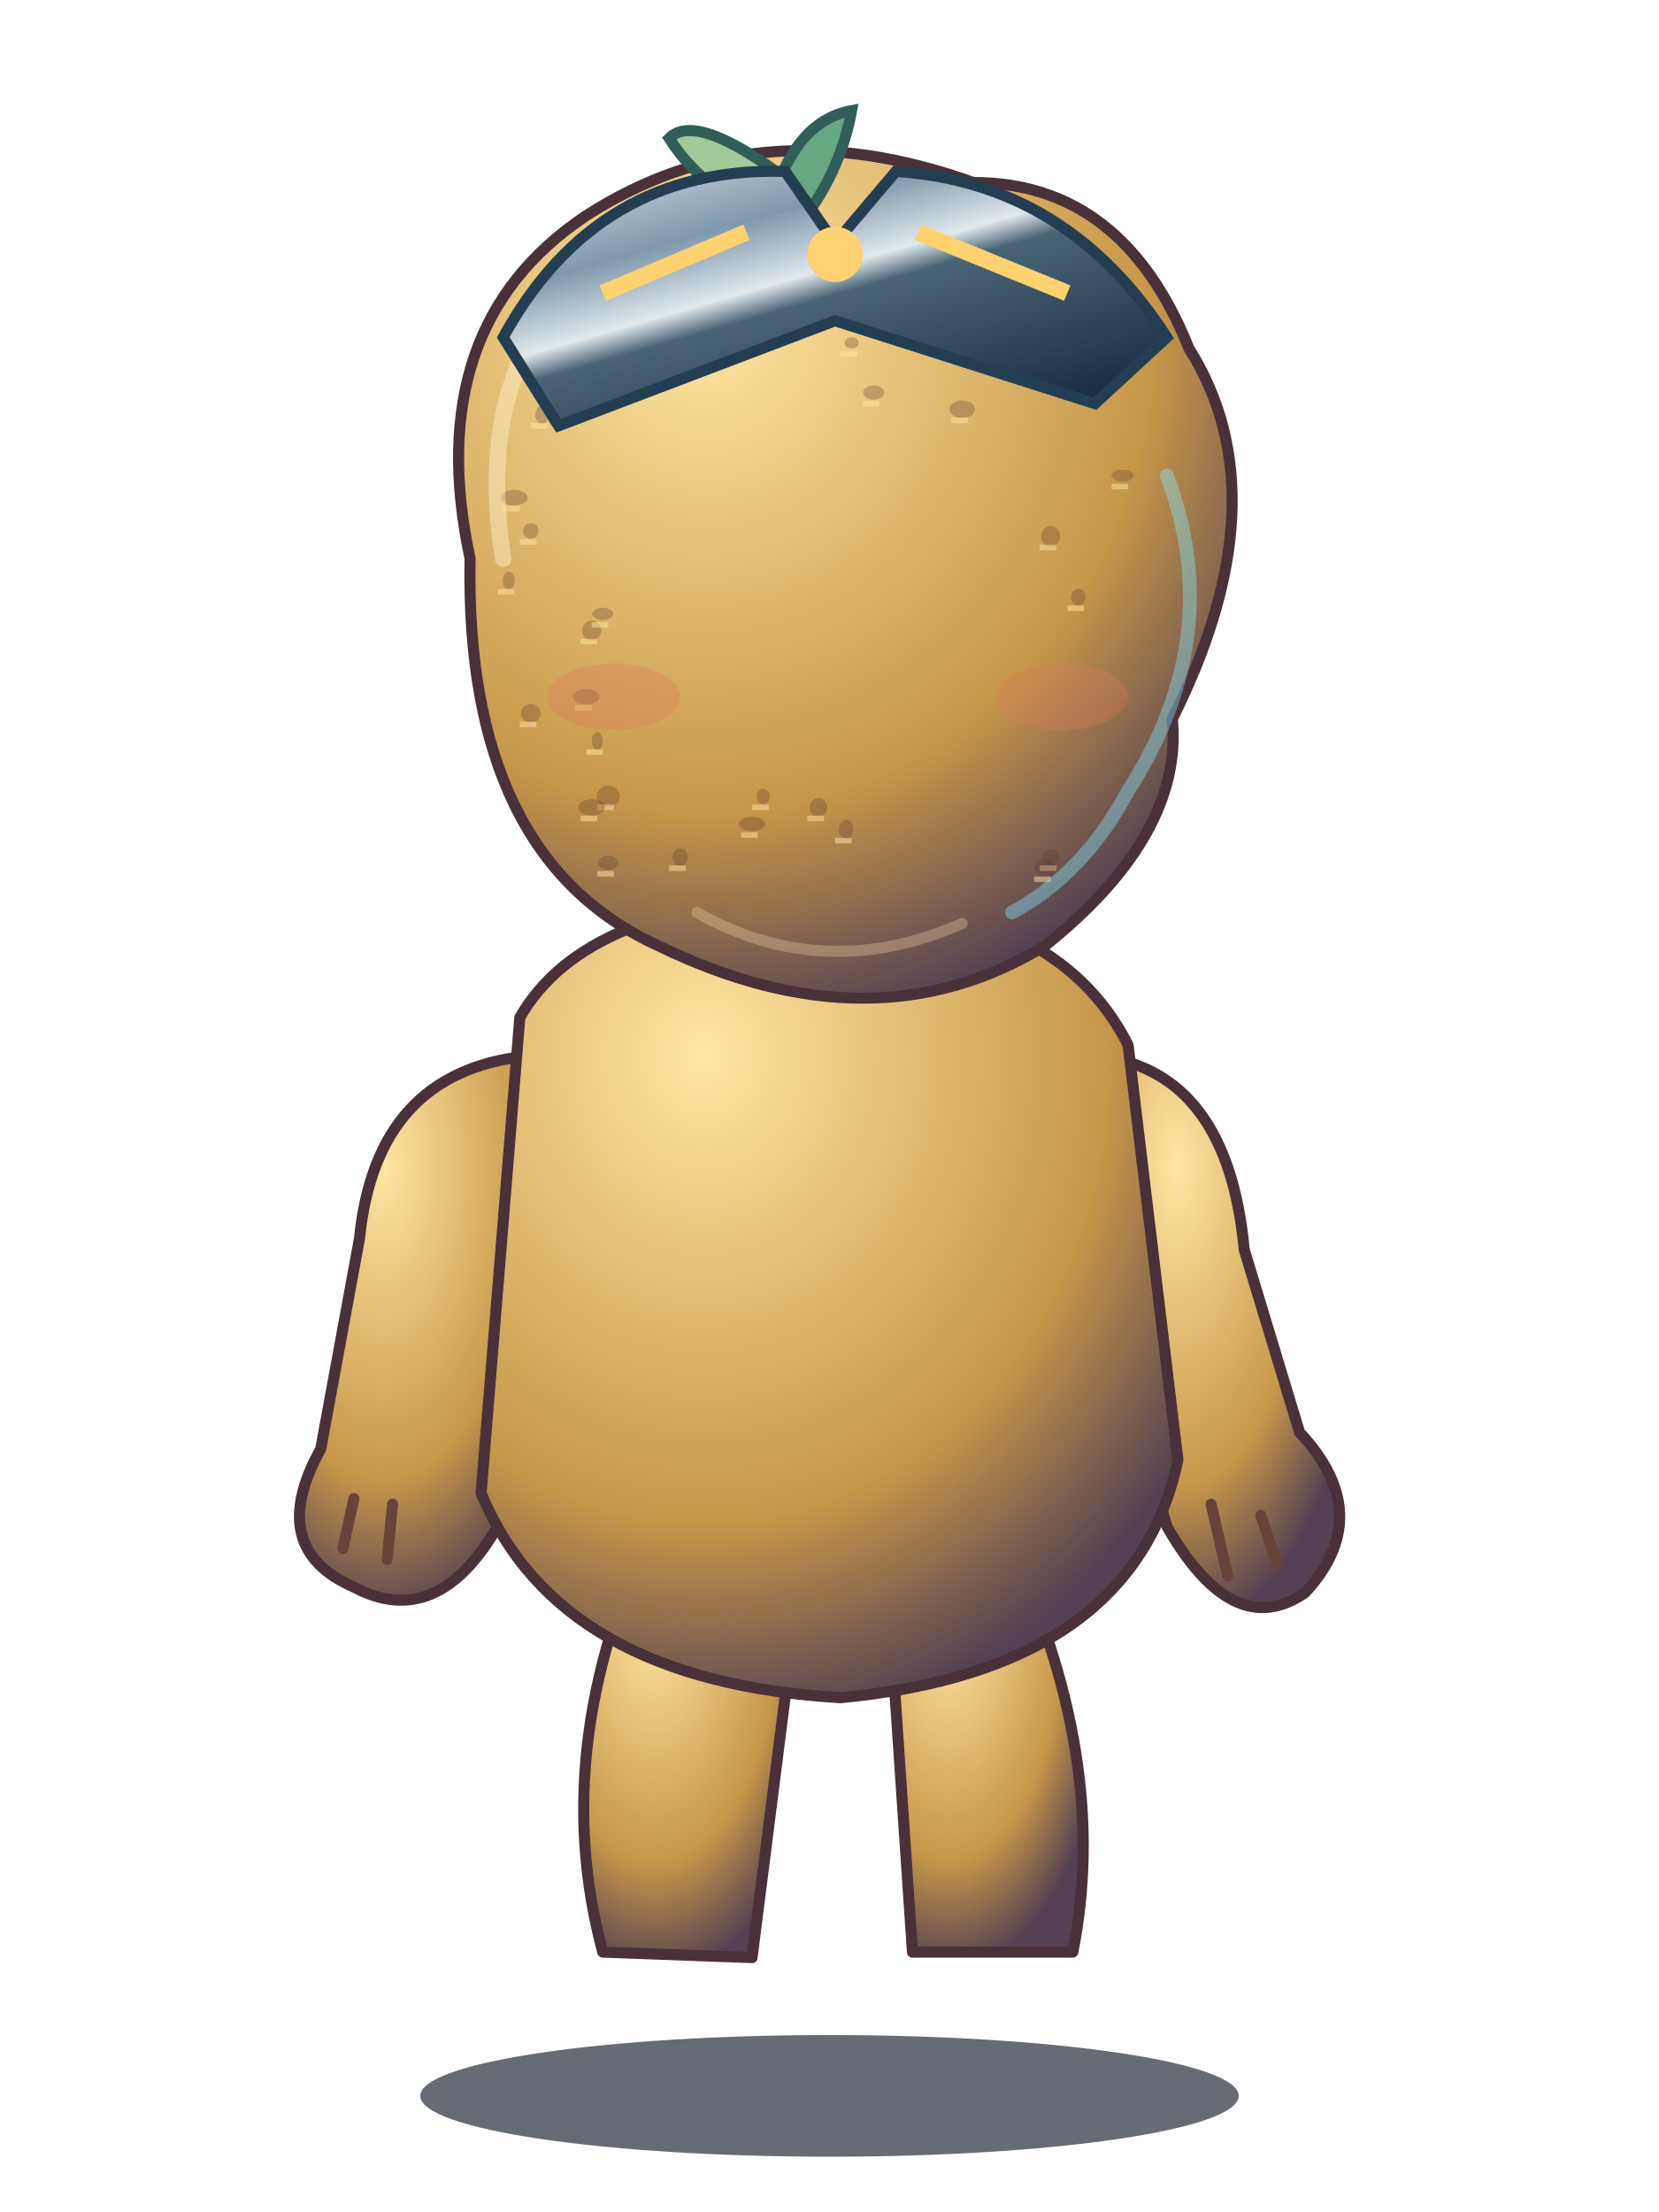
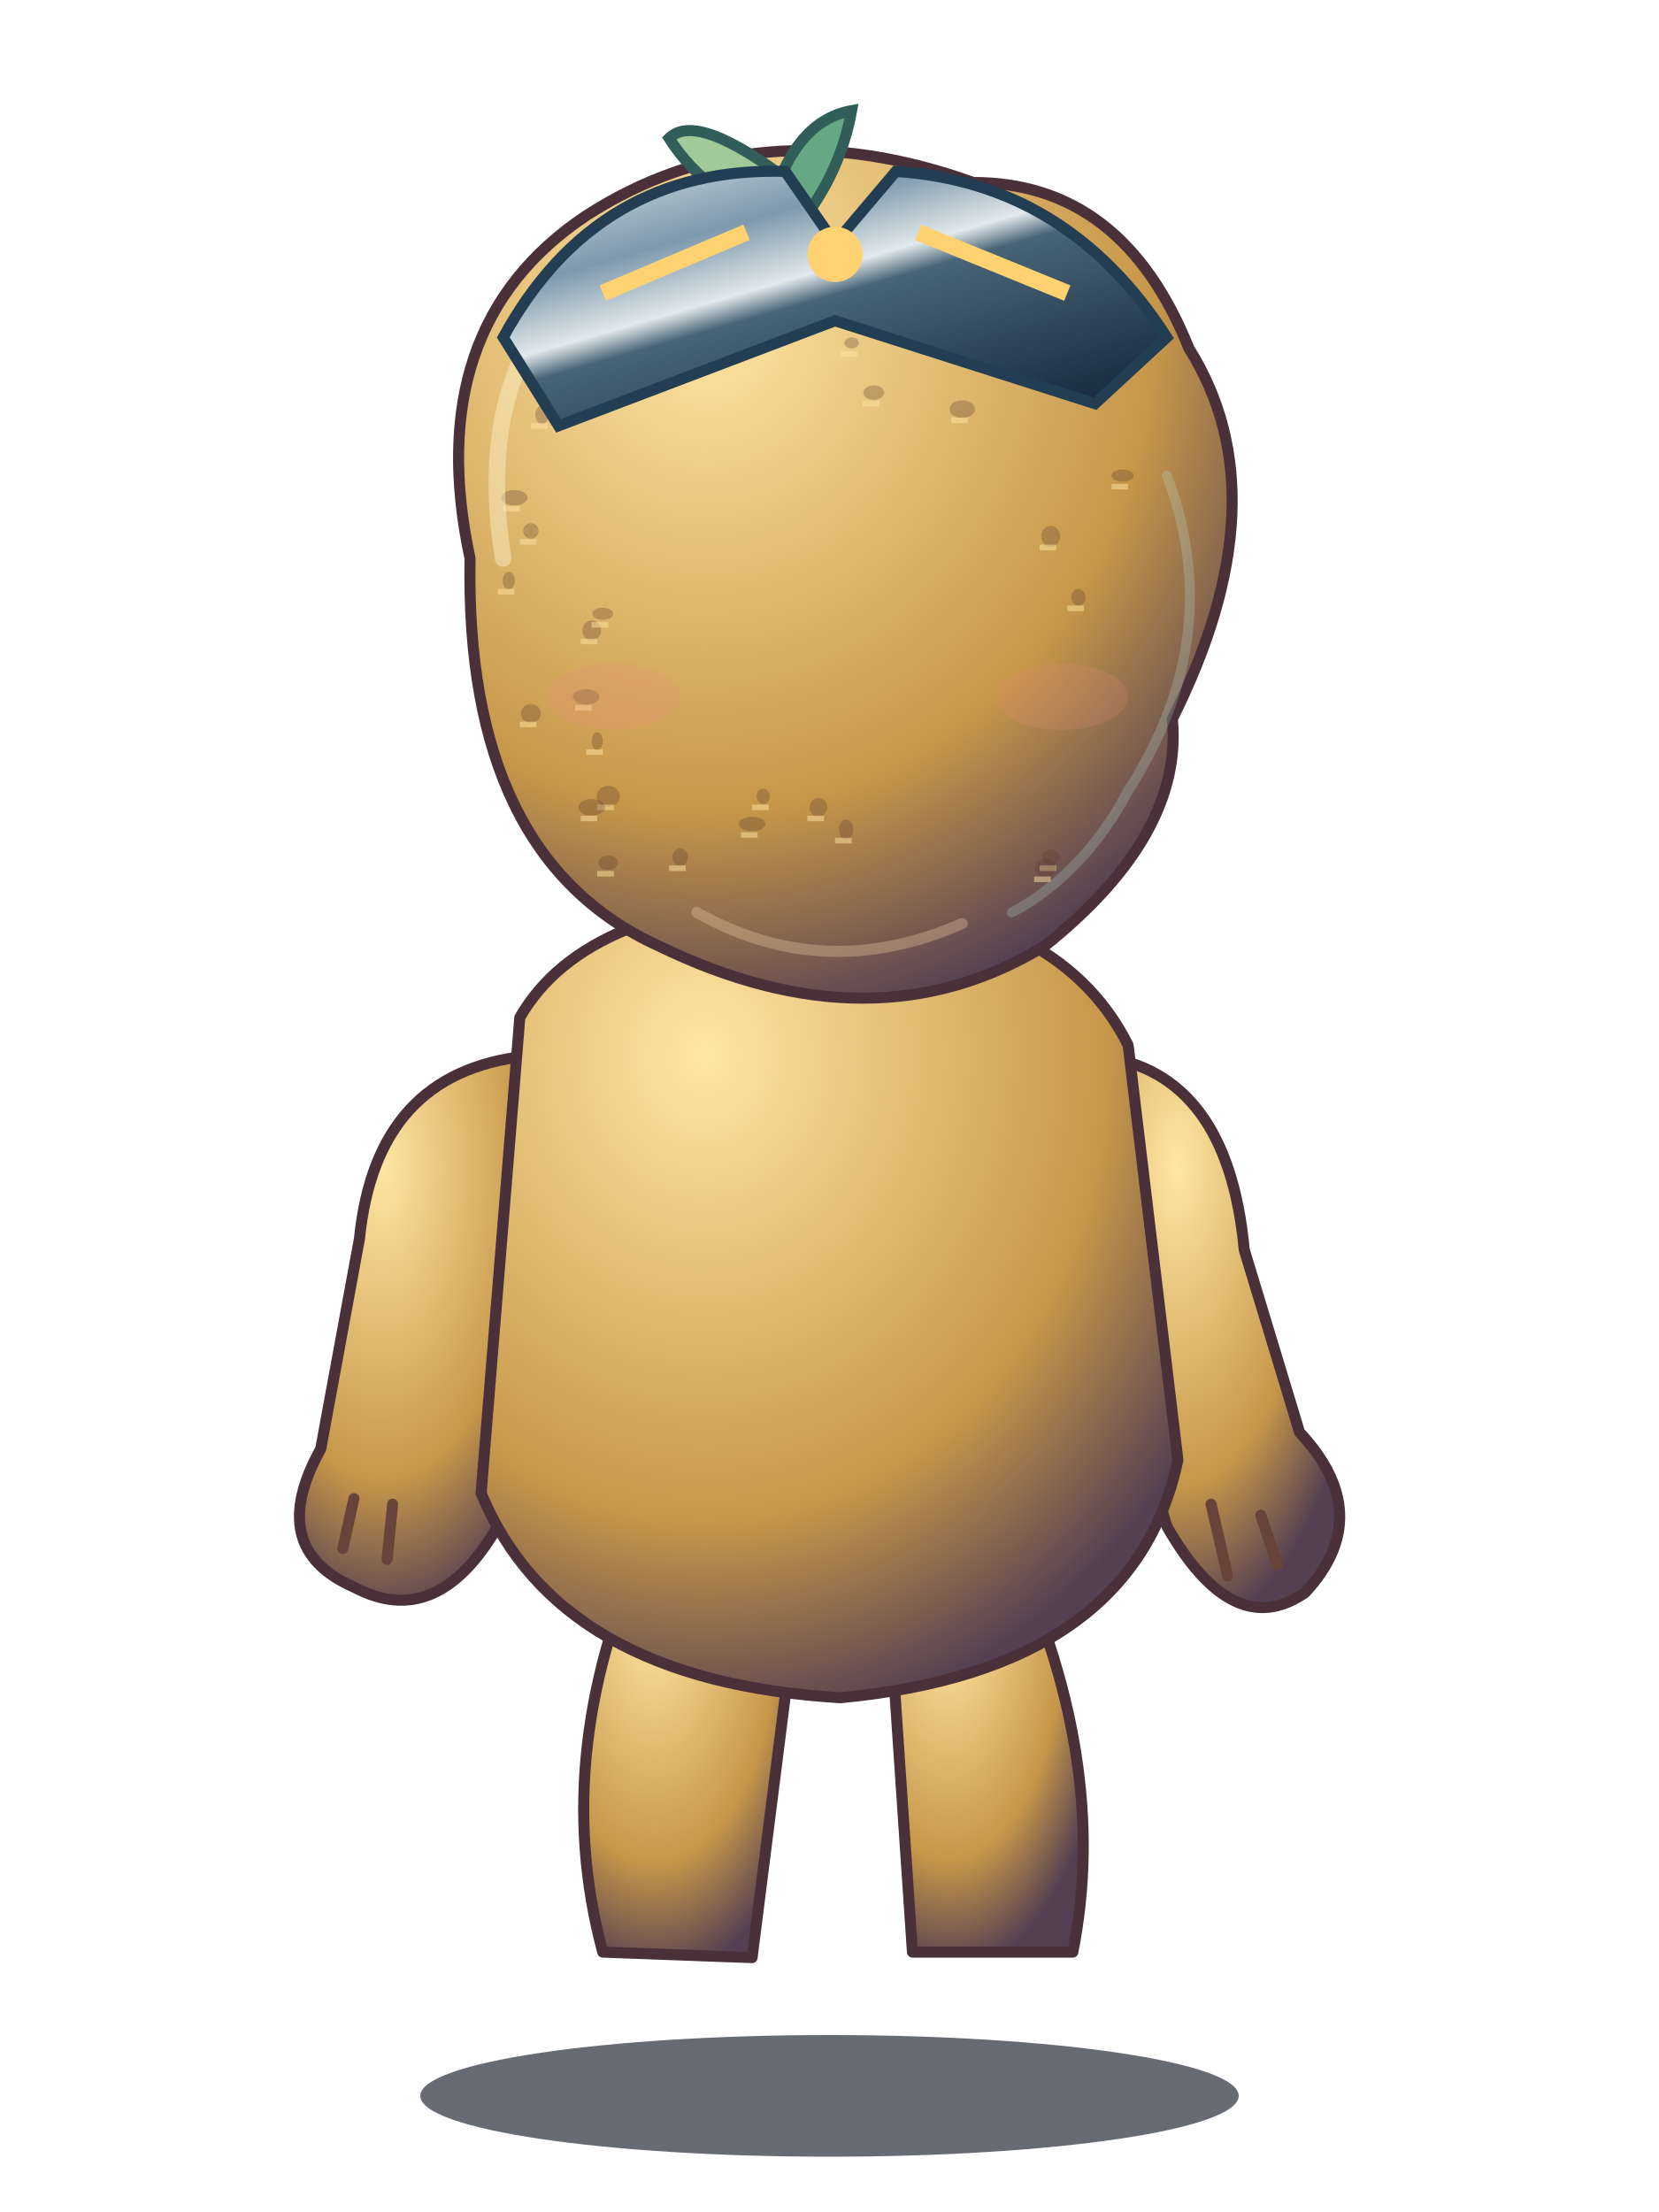
<svg xmlns="http://www.w3.org/2000/svg" viewBox="0 0 300 400">
  <defs>
    <radialGradient id="skin" cx=".32" cy=".2" r=".85">
      <stop stop-color="#ffe6a3" />
      <stop offset=".68" stop-color="#c79749" />
      <stop offset="1" stop-color="#544052" />
    </radialGradient>
    <linearGradient id="cloth" x2=".8" y2="1">
      <stop stop-color="#3d5b75" />
      <stop offset=".5" stop-color="#253648" />
      <stop offset="1" stop-color="#101b2d" />
    </linearGradient>
    <linearGradient id="metal" x2=".75" y2="1">
      <stop stop-color="#dce6e9" />
      <stop offset=".3" stop-color="#7e98ac" />
      <stop offset=".48" stop-color="#e1e9eb" />
      <stop offset=".55" stop-color="#496477" />
      <stop offset="1" stop-color="#192c40" />
    </linearGradient>
    <linearGradient id="trim" x2="1" y2="1">
      <stop stop-color="#edfcff" />
      <stop offset=".4" stop-color="#ffd271" />
      <stop offset="1" stop-color="#287c9f" />
    </linearGradient>
    <linearGradient id="leather" x2=".8" y2="1">
      <stop stop-color="#c59269" />
      <stop offset=".5" stop-color="#855339" />
      <stop offset="1" stop-color="#392722" />
    </linearGradient>
    <linearGradient id="hair" x2=".3" y2="1">
      <stop stop-color="#8f5a36" />
      <stop offset=".6" stop-color="#492b25" />
      <stop offset="1" stop-color="#241b22" />
    </linearGradient>
    <radialGradient id="lens" cx=".3" cy=".15">
      <stop stop-color="#84d9ef" />
      <stop offset=".6" stop-color="#153e64" />
      <stop offset="1" stop-color="#09182b" />
    </radialGradient>
  </defs>
  <ellipse cx="150" cy="379" rx="74" ry="11" fill="#020916" opacity=".6" />
  <g stroke="#493039" stroke-width="2" stroke-linejoin="round">
    <path d="M118 276Q99 316 109 353L136 354L145 283Z" fill="url(#skin)" />
    <path d="M160 279L165 353L194 353Q201 318 182 278Z" fill="url(#skin)" />
    <path d="M95 191Q68 194 65 224L58 262Q48 280 64 287Q79 295 90 276L101 235Z" fill="url(#skin)" />
    <path d="M199 191Q222 194 225 226L235 259Q249 274 236 288Q223 297 211 276L199 236Z" fill="url(#skin)" />
    <path d="M94 184Q106 163 148 162Q191 163 204 189L213 264Q205 302 152 307Q101 304 87 270Z" fill="url(#skin)" />
    <path d="M85 101Q76 59 106 39Q137 19 176 33Q203 33 215 63Q232 90 212 130Q214 151 189 171Q158 190 119 171Q84 155 85 101Z" fill="url(#skin)" />
  </g>
  <ellipse cx="153" cy="150" rx="1.3" ry="1.8" fill="#59392d" opacity=".3" />
  <path d="M151 152l3 0" stroke="#ffe6a3" opacity=".5" />
  <ellipse cx="195" cy="108" rx="1.3" ry="1.5" fill="#59392d" opacity=".3" />
  <path d="M193 110l3 0" stroke="#ffe6a3" opacity=".5" />
  <ellipse cx="93" cy="90" rx="2.4" ry="1.4" fill="#59392d" opacity=".3" />
  <path d="M91 92l3 0" stroke="#ffe6a3" opacity=".5" />
  <ellipse cx="110" cy="144" rx="2.1" ry="1.9" fill="#59392d" opacity=".3" />
  <path d="M108 146l3 0" stroke="#ffe6a3" opacity=".5" />
  <ellipse cx="180" cy="48" rx="1.7" ry="2.0" fill="#59392d" opacity=".3" />
  <path d="M178 50l3 0" stroke="#ffe6a3" opacity=".5" />
  <ellipse cx="190" cy="155" rx="1.6" ry="1.4" fill="#59392d" opacity=".3" />
  <path d="M188 157l3 0" stroke="#ffe6a3" opacity=".5" />
  <ellipse cx="106" cy="126" rx="2.4" ry="1.4" fill="#59392d" opacity=".3" />
  <path d="M104 128l3 0" stroke="#ffe6a3" opacity=".5" />
  <ellipse cx="107" cy="146" rx="2.4" ry="1.5" fill="#59392d" opacity=".3" />
  <path d="M105 148l3 0" stroke="#ffe6a3" opacity=".5" />
  <ellipse cx="154" cy="62" rx="1.3" ry="1.0" fill="#59392d" opacity=".3" />
  <path d="M152 64l3 0" stroke="#ffe6a3" opacity=".5" />
  <ellipse cx="122" cy="52" rx="2.2" ry="1.2" fill="#59392d" opacity=".3" />
  <path d="M120 54l3 0" stroke="#ffe6a3" opacity=".5" />
  <ellipse cx="189" cy="157" rx="1.9" ry="1.7" fill="#59392d" opacity=".3" />
  <path d="M187 159l3 0" stroke="#ffe6a3" opacity=".5" />
  <ellipse cx="107" cy="114" rx="1.7" ry="1.8" fill="#59392d" opacity=".3" />
  <path d="M105 116l3 0" stroke="#ffe6a3" opacity=".5" />
  <ellipse cx="110" cy="156" rx="1.8" ry="1.3" fill="#59392d" opacity=".3" />
  <path d="M108 158l3 0" stroke="#ffe6a3" opacity=".5" />
  <ellipse cx="126" cy="46" rx="2.3" ry="1.2" fill="#59392d" opacity=".3" />
  <path d="M124 48l3 0" stroke="#ffe6a3" opacity=".5" />
  <ellipse cx="92" cy="105" rx="1.1" ry="1.6" fill="#59392d" opacity=".3" />
  <path d="M90 107l3 0" stroke="#ffe6a3" opacity=".5" />
  <ellipse cx="158" cy="71" rx="1.9" ry="1.3" fill="#59392d" opacity=".3" />
  <path d="M156 73l3 0" stroke="#ffe6a3" opacity=".5" />
  <ellipse cx="171" cy="57" rx="1.3" ry="1.2" fill="#59392d" opacity=".3" />
  <path d="M169 59l3 0" stroke="#ffe6a3" opacity=".5" />
  <ellipse cx="136" cy="149" rx="2.4" ry="1.3" fill="#59392d" opacity=".3" />
  <path d="M134 151l3 0" stroke="#ffe6a3" opacity=".5" />
  <ellipse cx="123" cy="56" rx="1.3" ry="1.9" fill="#59392d" opacity=".3" />
  <path d="M121 58l3 0" stroke="#ffe6a3" opacity=".5" />
  <ellipse cx="96" cy="129" rx="1.8" ry="1.7" fill="#59392d" opacity=".3" />
  <path d="M94 131l3 0" stroke="#ffe6a3" opacity=".5" />
  <ellipse cx="167" cy="44" rx="2.3" ry="1.5" fill="#59392d" opacity=".3" />
  <path d="M165 46l3 0" stroke="#ffe6a3" opacity=".5" />
  <ellipse cx="123" cy="155" rx="1.4" ry="1.6" fill="#59392d" opacity=".3" />
  <path d="M121 157l3 0" stroke="#ffe6a3" opacity=".5" />
  <ellipse cx="148" cy="146" rx="1.6" ry="1.7" fill="#59392d" opacity=".3" />
  <path d="M146 148l3 0" stroke="#ffe6a3" opacity=".5" />
  <ellipse cx="128" cy="49" rx="2.3" ry="1.7" fill="#59392d" opacity=".3" />
  <path d="M126 51l3 0" stroke="#ffe6a3" opacity=".5" />
  <ellipse cx="96" cy="96" rx="1.4" ry="1.4" fill="#59392d" opacity=".3" />
  <path d="M94 98l3 0" stroke="#ffe6a3" opacity=".5" />
  <ellipse cx="203" cy="86" rx="2.0" ry="1.1" fill="#59392d" opacity=".3" />
  <path d="M201 88l3 0" stroke="#ffe6a3" opacity=".5" />
  <ellipse cx="98" cy="75" rx="1.2" ry="1.7" fill="#59392d" opacity=".3" />
  <path d="M96 77l3 0" stroke="#ffe6a3" opacity=".5" />
  <ellipse cx="138" cy="144" rx="1.2" ry="1.4" fill="#59392d" opacity=".3" />
  <path d="M136 146l3 0" stroke="#ffe6a3" opacity=".5" />
  <ellipse cx="190" cy="97" rx="1.7" ry="1.9" fill="#59392d" opacity=".3" />
  <path d="M188 99l3 0" stroke="#ffe6a3" opacity=".5" />
  <ellipse cx="109" cy="111" rx="1.9" ry="1.1" fill="#59392d" opacity=".3" />
  <path d="M107 113l3 0" stroke="#ffe6a3" opacity=".5" />
  <ellipse cx="108" cy="134" rx="1.0" ry="1.6" fill="#59392d" opacity=".3" />
  <path d="M106 136l3 0" stroke="#ffe6a3" opacity=".5" />
  <ellipse cx="174" cy="74" rx="2.3" ry="1.6" fill="#59392d" opacity=".3" />
  <path d="M172 76l3 0" stroke="#ffe6a3" opacity=".5" />
  <ellipse cx="109" cy="60" rx="1.2" ry="1.4" fill="#59392d" opacity=".3" />
  <path d="M107 62l3 0" stroke="#ffe6a3" opacity=".5" />
  <ellipse cx="115" cy="46" rx="2.0" ry="1.8" fill="#59392d" opacity=".3" />
  <path d="M113 48l3 0" stroke="#ffe6a3" opacity=".5" />
  <path d="M100 70Q99 52 121 45" stroke="#fff6d9" opacity=".38" stroke-width="7" stroke-linecap="round" fill="none" />
  <path d="M91 101Q85 64 110 46" fill="none" stroke="#fff4ce" stroke-width="3" stroke-linecap="round" opacity=".45" />
-   <path d="M211 86Q222 115 204 143Q196 158 183 165" fill="none" stroke="#82ecff" stroke-width="2.5" stroke-linecap="round" opacity=".4" />
+   <path d="M211 86Q222 115 204 143Q196 158 183 165" fill="none" stroke="#bce8df" stroke-width="1.8" stroke-linecap="round" opacity=".24" />
  <path d="M126 165Q149 178 174 167" fill="none" stroke="#ffdfb1" stroke-width="2" stroke-linecap="round" opacity=".3" />
-   <ellipse cx="111" cy="126" rx="12" ry="6" fill="#dc785e" opacity=".35" />
-   <ellipse cx="192" cy="126" rx="12" ry="6" fill="#dc785e" opacity=".3" />
+   <ellipse cx="111" cy="126" rx="12" ry="6" fill="#e88b79" opacity=".23" />
+   <ellipse cx="192" cy="126" rx="12" ry="6" fill="#e88b79" opacity=".2" />
  <path d="M64 271l-2 9m9-8-1 10m158-8 3 9m-12-11 3 13" stroke="#68433a" stroke-width="2" stroke-linecap="round" />
  <path d="M139 39Q143 22 154 20Q152 31 145 40" fill="#66a784" stroke="#315e58" stroke-width="2" />
  <path d="M143 33Q126 20 121 25Q128 36 142 40" fill="#a1c99a" stroke="#315e58" stroke-width="2" />
  <path d="M91 61Q108 30 142 31L151 44L162 31Q193 33 211 61L198 73L151 58L101 77Z" fill="url(#metal)" stroke="#233d52" stroke-width="2" />
  <path d="M109 53L135 42m31 0 27 11" stroke="#ffd271" stroke-width="3" />
  <circle cx="151" cy="46" r="5" fill="#ffd271" />
</svg>
